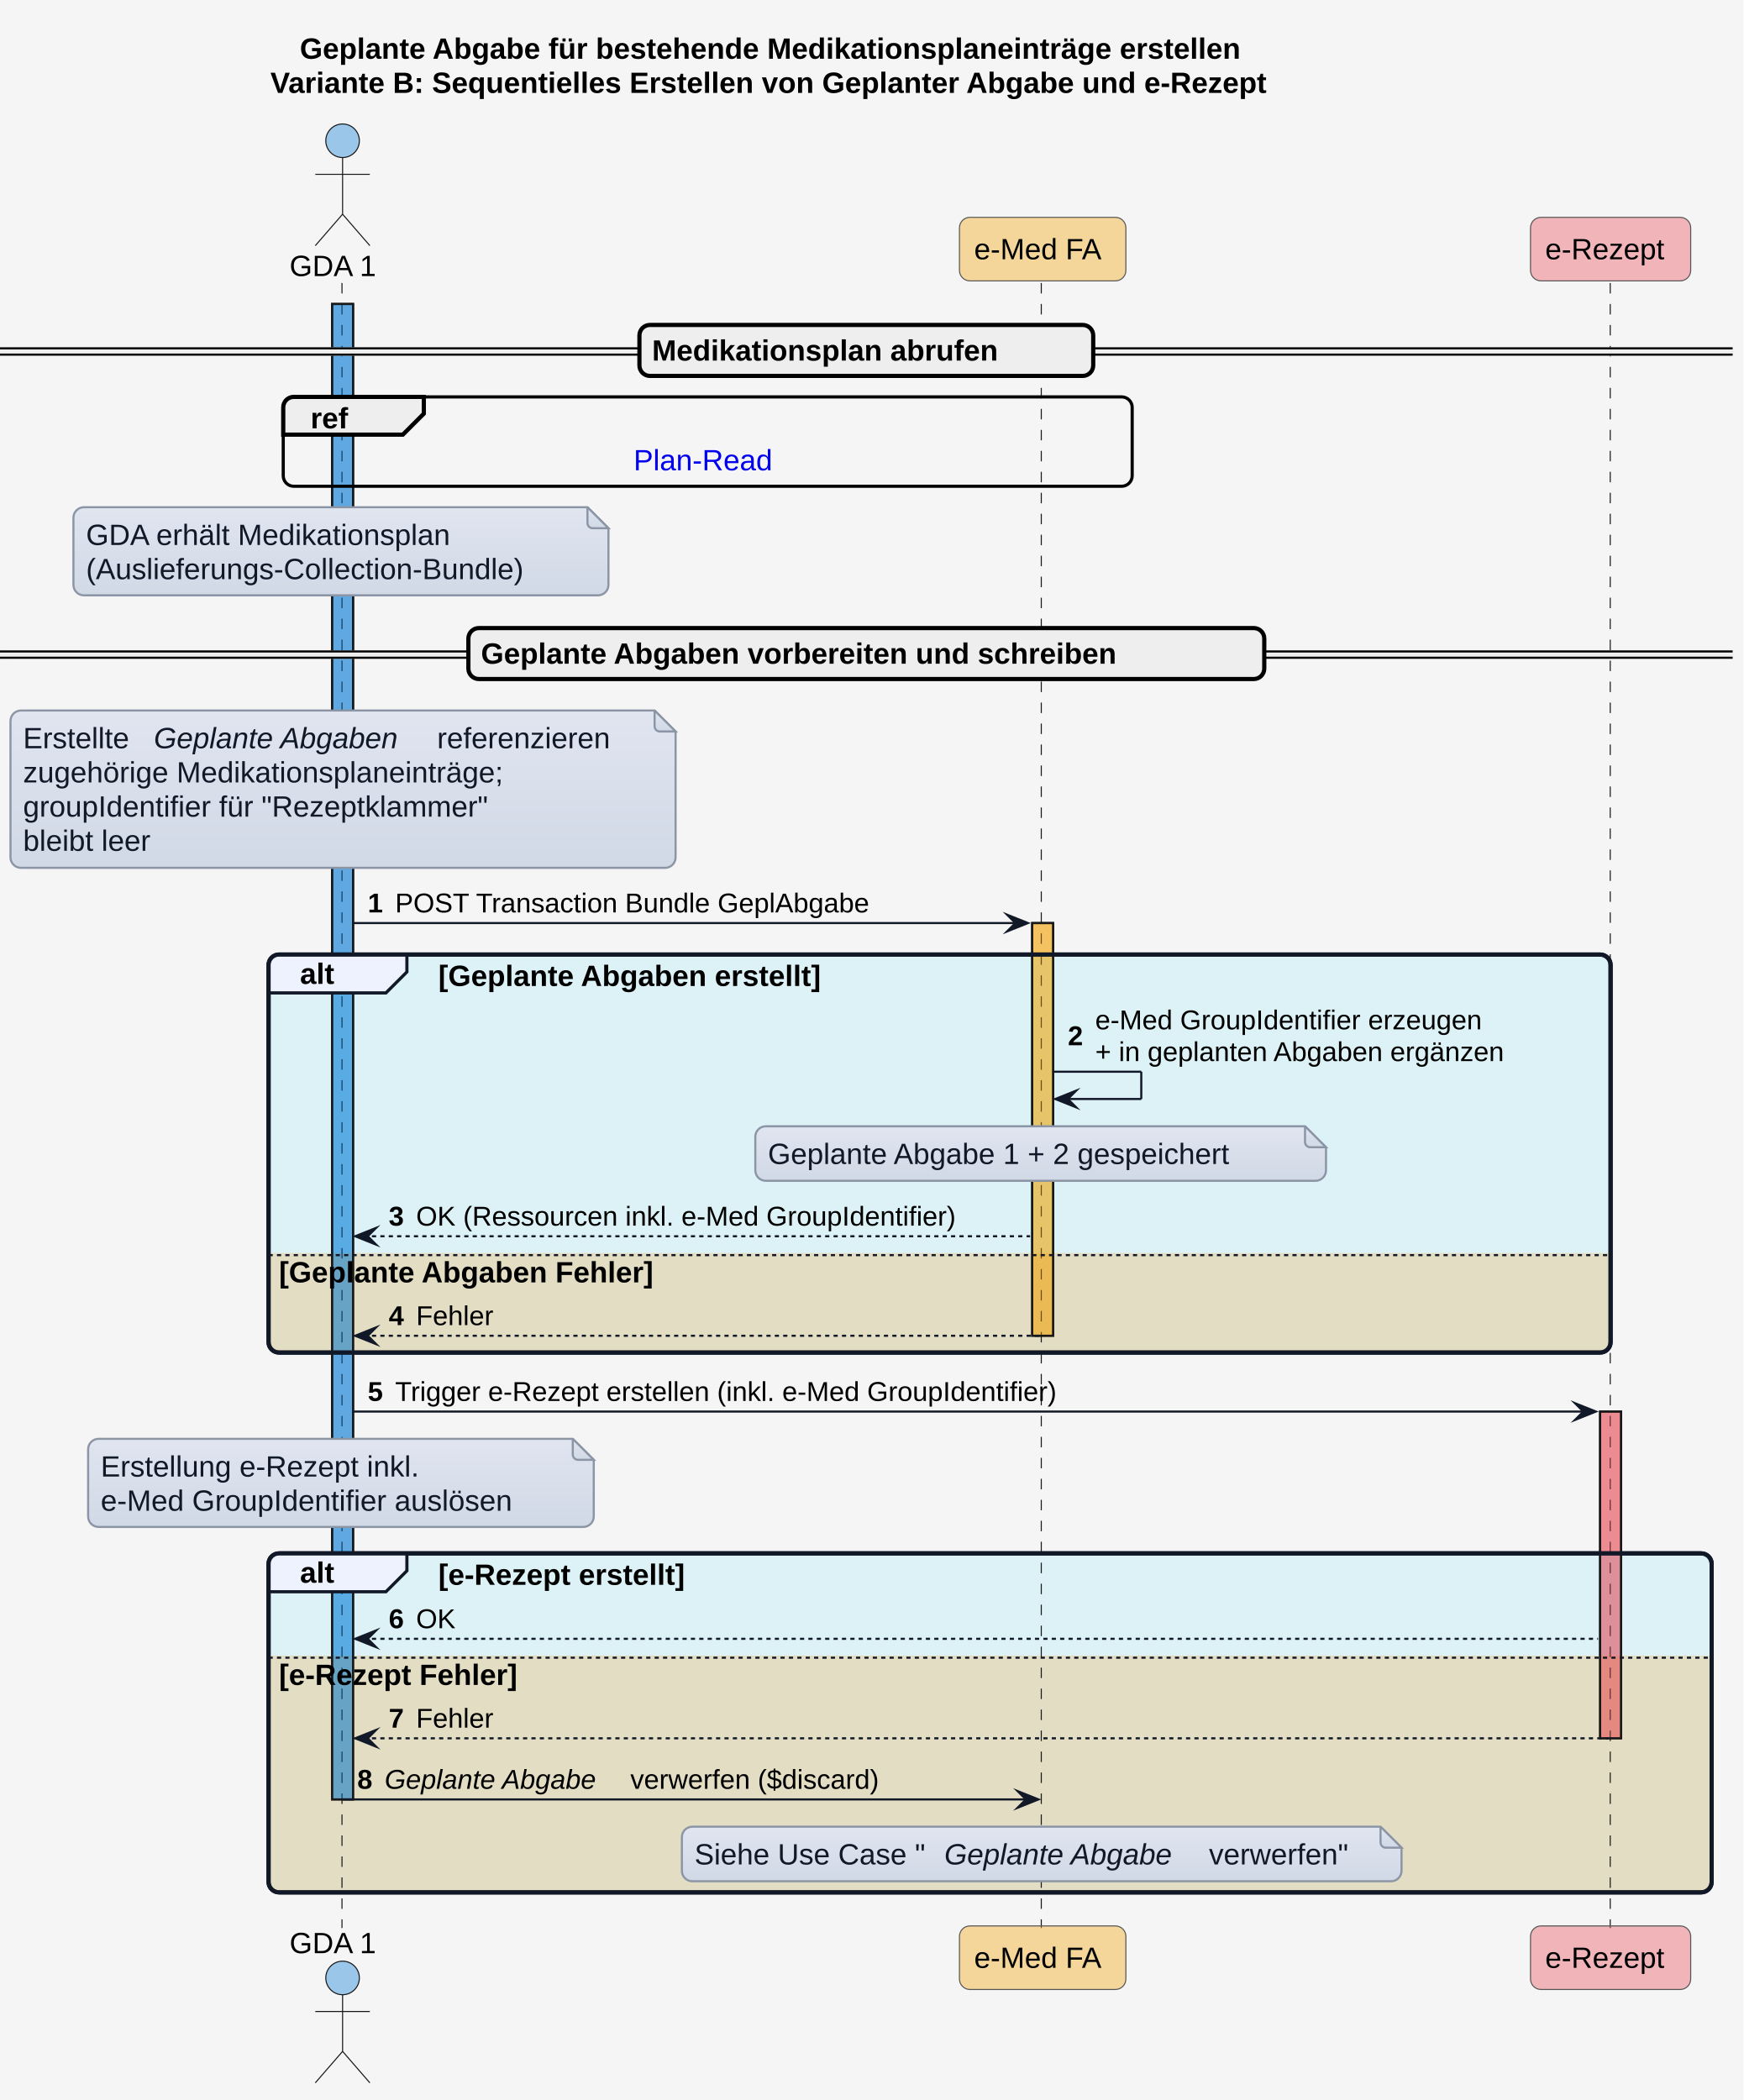
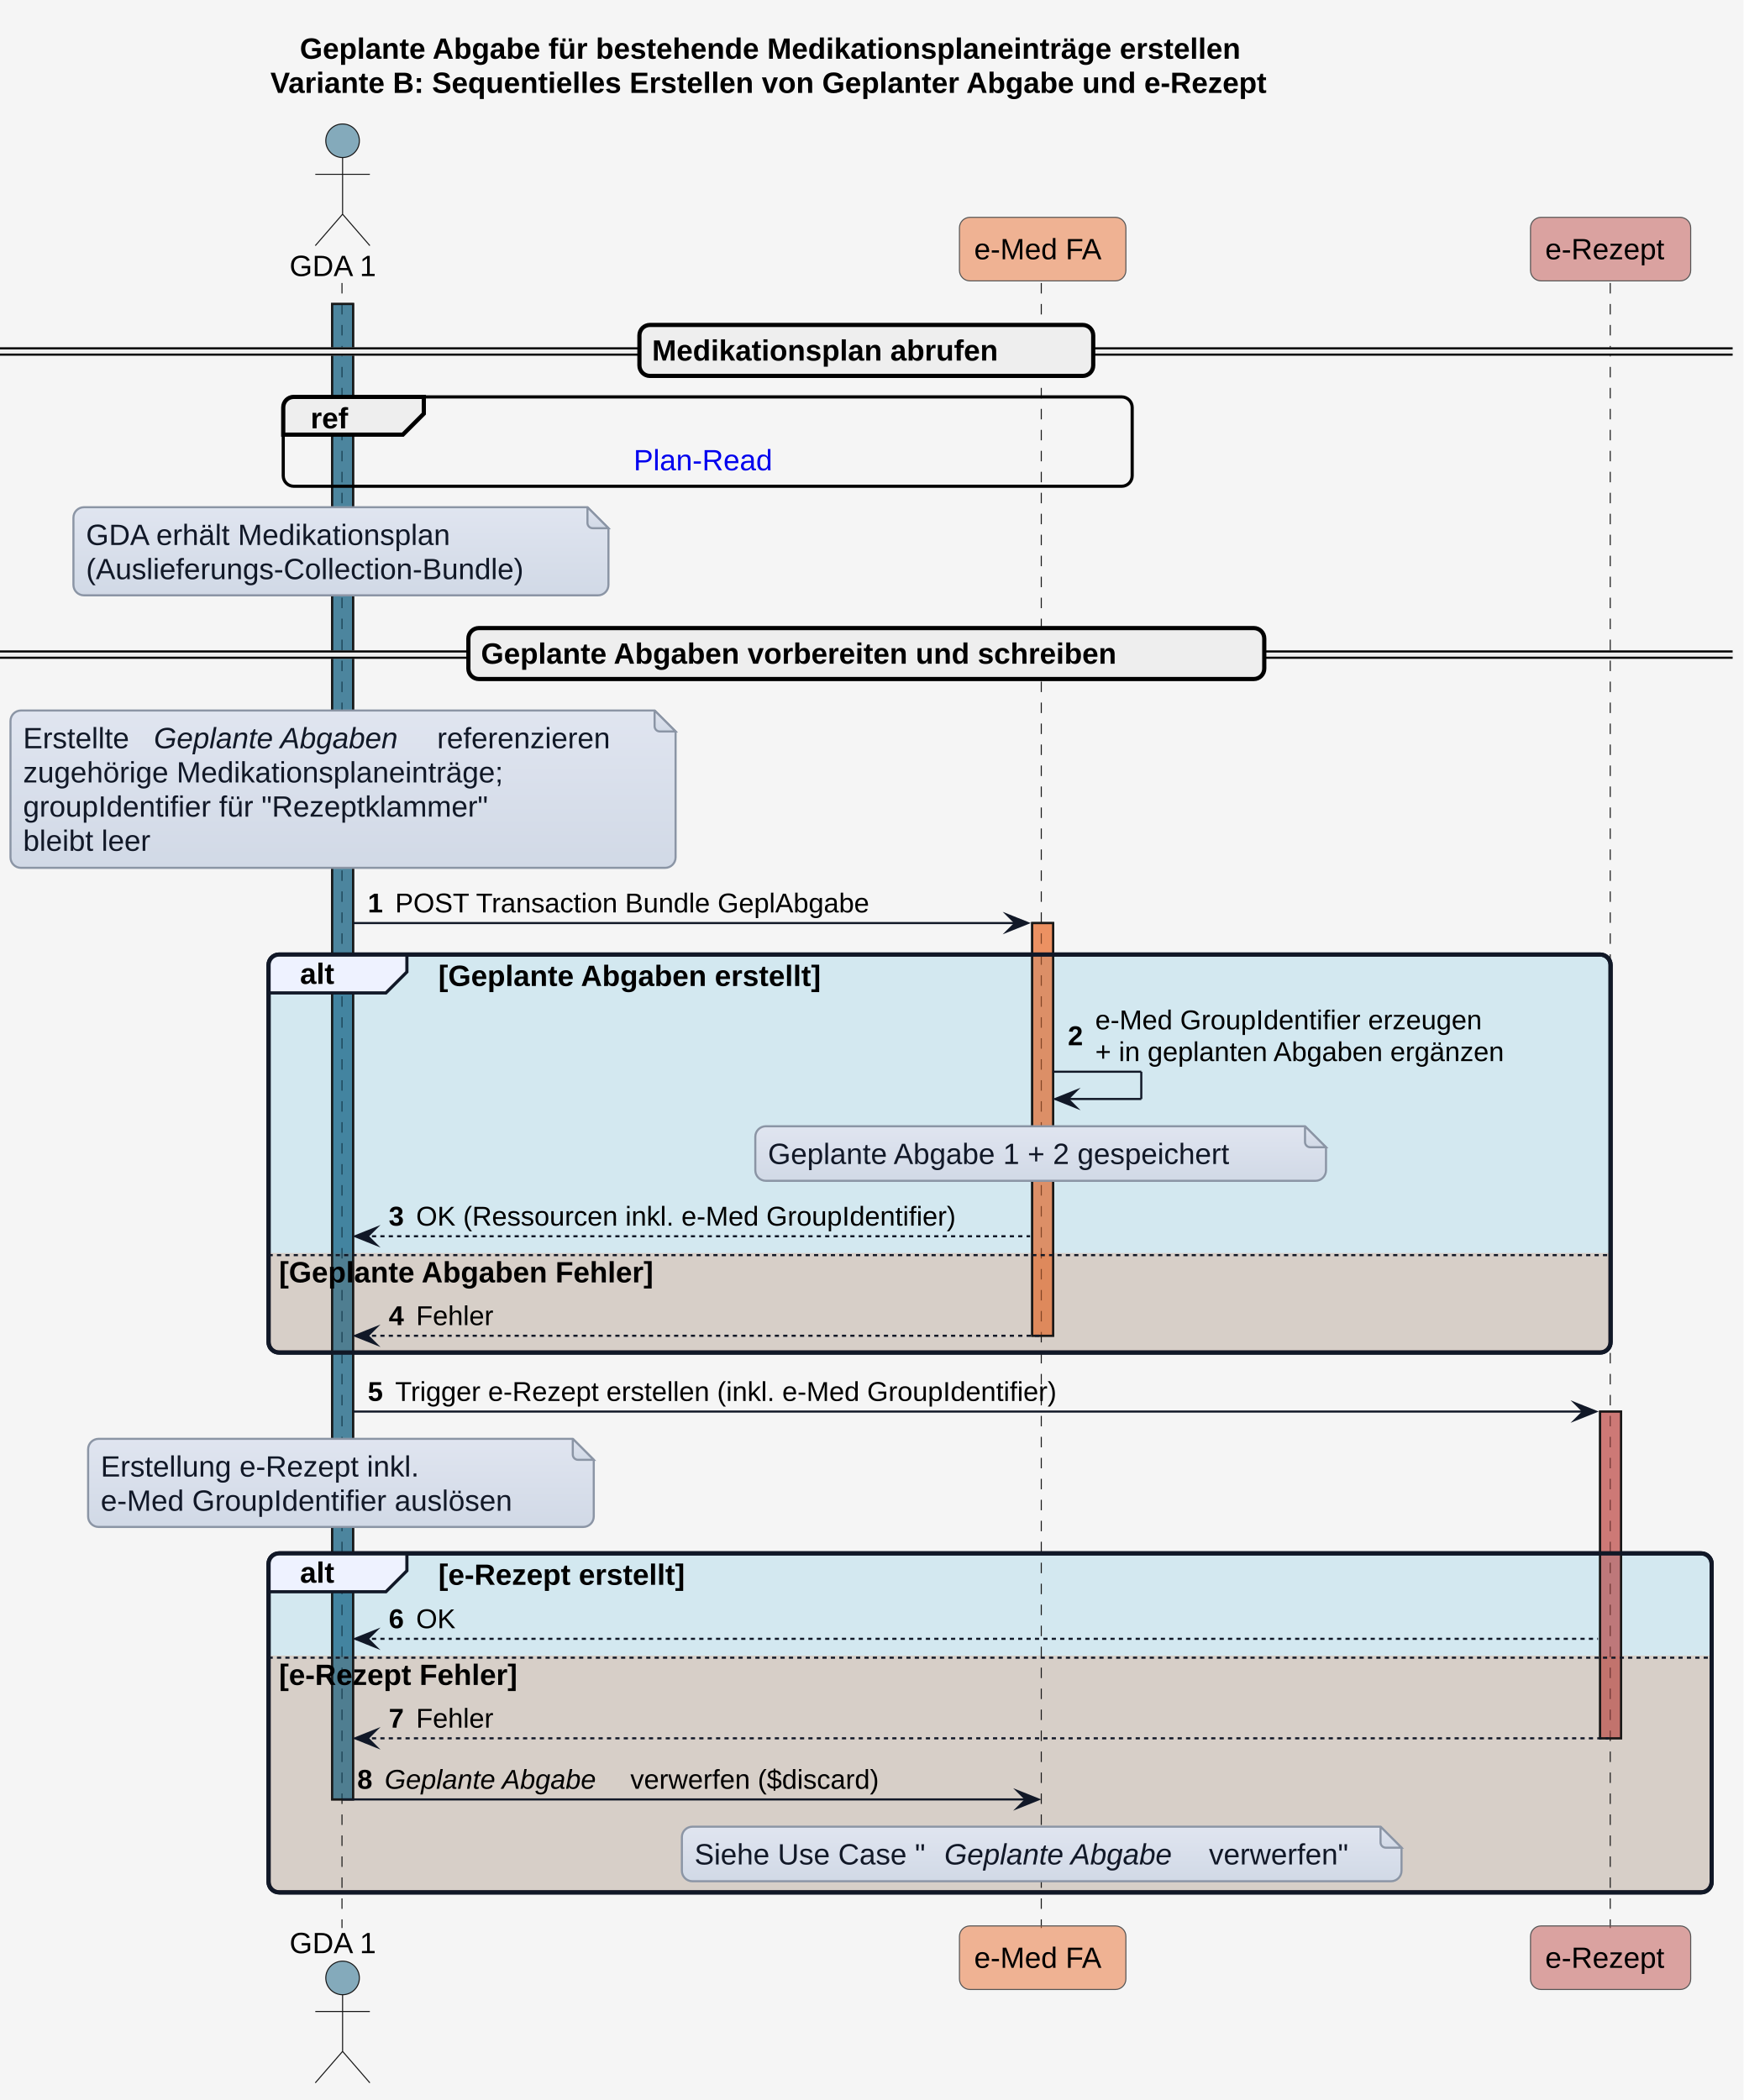
<svg xmlns="http://www.w3.org/2000/svg" xmlns:xlink="http://www.w3.org/1999/xlink" contentStyleType="text/css" data-diagram-type="SEQUENCE" height="1001px" preserveAspectRatio="none" style="width:831px;height:1001px;background:#F5F5F5;" version="1.1" viewBox="0 0 831 1001" width="831px" zoomAndPan="magnify">
  <defs>
-     <linearGradient id="gyvgssfk37a6o0" x1="50%" x2="50%" y1="0%" y2="100%">
+     <linearGradient id="g17s3wvm3pugr80" x1="50%" x2="50%" y1="0%" y2="100%">
      <stop offset="0%" stop-color="#E0E5F0" />
      <stop offset="100%" stop-color="#D1D9E6" />
    </linearGradient>
  </defs>
  <g>
    <rect fill="#F5F5F5" height="1001" style="stroke:none;stroke-width:1;" width="831" x="0" y="0" />
    <g class="title" data-source-line="1">
      <text fill="#000000" font-family="'Arial'" font-size="14" font-weight="700" lengthAdjust="spacing" textLength="539.014" x="142.903" y="27.995">Geplante Abgabe für bestehende Medikationsplaneinträge erstellen</text>
      <text fill="#000000" font-family="'Arial'" font-size="14" font-weight="700" lengthAdjust="spacing" textLength="567.096" x="128.862" y="44.292">Variante B: Sequentielles Erstellen von Geplanter Abgabe und e-Rezept</text>
    </g>
    <g>
-       <rect fill="#0078D4" fill-opacity="0.376" height="712.836" style="stroke:#181818;stroke-width:1;" width="10" x="158.282" y="144.891" />
+       <rect fill="#156082" fill-opacity="0.502" height="712.836" style="stroke:#181818;stroke-width:1;" width="10" x="158.282" y="144.891" />
    </g>
    <g>
-       <rect fill="#F5A403" fill-opacity="0.376" height="196.719" style="stroke:#181818;stroke-width:1;" width="10" x="491.962" y="439.992" />
+       <rect fill="#E97132" fill-opacity="0.502" height="196.719" style="stroke:#181818;stroke-width:1;" width="10" x="491.962" y="439.992" />
    </g>
    <g>
-       <rect fill="#E74856" fill-opacity="0.376" height="155.75" style="stroke:#181818;stroke-width:1;" width="10" x="762.648" y="672.844" />
+       <rect fill="#C0504D" fill-opacity="0.502" height="155.75" style="stroke:#181818;stroke-width:1;" width="10" x="762.648" y="672.844" />
    </g>
-     <rect fill="#50E6FF" fill-opacity="0.145" height="189.719" rx="5" ry="5" style="stroke:#111827;stroke-width:2;" width="639.648" x="128" y="454.992" />
-     <path d="M128,597.281 L767.648,597.281 L767.648,639.711 A5,5 0 0 1 762.648,644.711 L133,644.711 A5,5 0 0 1 128,639.711 L128,597.281" fill="#FF8C00" fill-opacity="0.208" style="stroke:none;stroke-width:1;" />
-     <rect fill="#50E6FF" fill-opacity="0.145" height="161.586" rx="5" ry="5" style="stroke:#111827;stroke-width:2;" width="687.82" x="128" y="740.438" />
-     <path d="M128,789.164 L815.82,789.164 L815.82,897.023 A5,5 0 0 1 810.82,902.023 L133,902.023 A5,5 0 0 1 128,897.023 L128,789.164" fill="#FF8C00" fill-opacity="0.208" style="stroke:none;stroke-width:1;" />
-     <g class="participant-lifeline" data-entity-uid="part1" data-qualified-name="GDA_1" data-source-line="50" id="part1-lifeline">
+     <rect fill="#0F9ED5" fill-opacity="0.145" height="189.719" rx="5" ry="5" style="stroke:#111827;stroke-width:2;" width="639.648" x="128" y="454.992" />
+     <path d="M128,597.281 L767.648,597.281 L767.648,639.711 A5,5 0 0 1 762.648,644.711 L133,644.711 A5,5 0 0 1 128,639.711 L128,597.281" fill="#E97132" fill-opacity="0.208" style="stroke:none;stroke-width:1;" />
+     <rect fill="#0F9ED5" fill-opacity="0.145" height="161.586" rx="5" ry="5" style="stroke:#111827;stroke-width:2;" width="687.82" x="128" y="740.438" />
+     <path d="M128,789.164 L815.82,789.164 L815.82,897.023 A5,5 0 0 1 810.82,902.023 L133,902.023 A5,5 0 0 1 128,897.023 L128,789.164" fill="#E97132" fill-opacity="0.208" style="stroke:none;stroke-width:1;" />
+     <g class="participant-lifeline" data-entity-uid="part1" data-qualified-name="GDA_1" data-source-line="52" id="part1-lifeline">
      <g>
        <rect fill="#000000" fill-opacity="0" height="784.133" width="8" x="159.282" y="134.891" />
        <line style="stroke:#181818;stroke-width:0.5;stroke-dasharray:5,5;" x1="163" x2="163" y1="134.891" y2="919.023" />
      </g>
    </g>
-     <g class="participant-lifeline" data-entity-uid="part2" data-qualified-name="eMed_FA" data-source-line="51" id="part2-lifeline">
+     <g class="participant-lifeline" data-entity-uid="part2" data-qualified-name="eMed_FA" data-source-line="53" id="part2-lifeline">
      <g>
        <rect fill="#000000" fill-opacity="0" height="784.133" width="8" x="492.962" y="134.891" />
        <line style="stroke:#181818;stroke-width:0.5;stroke-dasharray:5,5;" x1="496.3" x2="496.3" y1="134.891" y2="919.023" />
      </g>
    </g>
-     <g class="participant-lifeline" data-entity-uid="part3" data-qualified-name="e_Rezept" data-source-line="52" id="part3-lifeline">
+     <g class="participant-lifeline" data-entity-uid="part3" data-qualified-name="e_Rezept" data-source-line="54" id="part3-lifeline">
      <g>
        <rect fill="#000000" fill-opacity="0" height="784.133" width="8" x="763.648" y="134.891" />
        <line style="stroke:#181818;stroke-width:0.5;stroke-dasharray:5,5;" x1="767.476" x2="767.476" y1="134.891" y2="919.023" />
      </g>
    </g>
-     <g class="participant participant-head" data-entity-uid="part1" data-qualified-name="GDA_1" data-source-line="50" id="part1-head">
+     <g class="participant participant-head" data-entity-uid="part1" data-qualified-name="GDA_1" data-source-line="52" id="part1-head">
      <text fill="#000000" font-family="'Arial'" font-size="14" lengthAdjust="spacing" textLength="44.563" x="138" y="131.589">GDA 1</text>
-       <ellipse cx="163.282" cy="67.094" fill="#0078D4" fill-opacity="0.376" rx="8" ry="8" style="stroke:#181818;stroke-width:0.5;" />
+       <ellipse cx="163.282" cy="67.094" fill="#156082" fill-opacity="0.502" rx="8" ry="8" style="stroke:#181818;stroke-width:0.5;" />
      <path d="M163.282,75.094 L163.282,102.094 M150.282,83.094 L176.282,83.094 M163.282,102.094 L150.282,117.094 M163.282,102.094 L176.282,117.094" fill="none" style="stroke:#181818;stroke-width:0.5;" />
    </g>
-     <g class="participant participant-tail" data-entity-uid="part1" data-qualified-name="GDA_1" data-source-line="50" id="part1-tail">
+     <g class="participant participant-tail" data-entity-uid="part1" data-qualified-name="GDA_1" data-source-line="52" id="part1-tail">
      <text fill="#000000" font-family="'Arial'" font-size="14" lengthAdjust="spacing" textLength="44.563" x="138" y="931.019">GDA 1</text>
-       <ellipse cx="163.282" cy="942.82" fill="#0078D4" fill-opacity="0.376" rx="8" ry="8" style="stroke:#181818;stroke-width:0.5;" />
+       <ellipse cx="163.282" cy="942.82" fill="#156082" fill-opacity="0.502" rx="8" ry="8" style="stroke:#181818;stroke-width:0.5;" />
      <path d="M163.282,950.82 L163.282,977.82 M150.282,958.82 L176.282,958.82 M163.282,977.82 L150.282,992.82 M163.282,977.82 L176.282,992.82" fill="none" style="stroke:#181818;stroke-width:0.5;" />
    </g>
-     <g class="participant participant-head" data-entity-uid="part2" data-qualified-name="eMed_FA" data-source-line="51" id="part2-head">
-       <rect fill="#F5A403" fill-opacity="0.376" height="30.297" rx="5" ry="5" style="stroke:#555555;stroke-width:0.5;" width="79.324" x="457.3" y="103.594" />
+     <g class="participant participant-head" data-entity-uid="part2" data-qualified-name="eMed_FA" data-source-line="53" id="part2-head">
+       <rect fill="#E97132" fill-opacity="0.502" height="30.297" rx="5" ry="5" style="stroke:#555555;stroke-width:0.5;" width="79.324" x="457.3" y="103.594" />
      <text fill="#000000" font-family="'Arial'" font-size="14" lengthAdjust="spacing" textLength="65.324" x="464.3" y="123.589">e-Med FA</text>
    </g>
-     <g class="participant participant-tail" data-entity-uid="part2" data-qualified-name="eMed_FA" data-source-line="51" id="part2-tail">
-       <rect fill="#F5A403" fill-opacity="0.376" height="30.297" rx="5" ry="5" style="stroke:#555555;stroke-width:0.5;" width="79.324" x="457.3" y="918.023" />
+     <g class="participant participant-tail" data-entity-uid="part2" data-qualified-name="eMed_FA" data-source-line="53" id="part2-tail">
+       <rect fill="#E97132" fill-opacity="0.502" height="30.297" rx="5" ry="5" style="stroke:#555555;stroke-width:0.5;" width="79.324" x="457.3" y="918.023" />
      <text fill="#000000" font-family="'Arial'" font-size="14" lengthAdjust="spacing" textLength="65.324" x="464.3" y="938.019">e-Med FA</text>
    </g>
-     <g class="participant participant-head" data-entity-uid="part3" data-qualified-name="e_Rezept" data-source-line="52" id="part3-head">
-       <rect fill="#E74856" fill-opacity="0.376" height="30.297" rx="5" ry="5" style="stroke:#555555;stroke-width:0.5;" width="76.344" x="729.476" y="103.594" />
+     <g class="participant participant-head" data-entity-uid="part3" data-qualified-name="e_Rezept" data-source-line="54" id="part3-head">
+       <rect fill="#C0504D" fill-opacity="0.502" height="30.297" rx="5" ry="5" style="stroke:#555555;stroke-width:0.5;" width="76.344" x="729.476" y="103.594" />
      <text fill="#000000" font-family="'Arial'" font-size="14" lengthAdjust="spacing" textLength="62.344" x="736.476" y="123.589">e-Rezept</text>
    </g>
-     <g class="participant participant-tail" data-entity-uid="part3" data-qualified-name="e_Rezept" data-source-line="52" id="part3-tail">
-       <rect fill="#E74856" fill-opacity="0.376" height="30.297" rx="5" ry="5" style="stroke:#555555;stroke-width:0.5;" width="76.344" x="729.476" y="918.023" />
+     <g class="participant participant-tail" data-entity-uid="part3" data-qualified-name="e_Rezept" data-source-line="54" id="part3-tail">
+       <rect fill="#C0504D" fill-opacity="0.502" height="30.297" rx="5" ry="5" style="stroke:#555555;stroke-width:0.5;" width="76.344" x="729.476" y="918.023" />
      <text fill="#000000" font-family="'Arial'" font-size="14" lengthAdjust="spacing" textLength="62.344" x="736.476" y="938.019">e-Rezept</text>
    </g>
    <g>
-       <rect fill="#0078D4" fill-opacity="0.376" height="712.836" style="stroke:#181818;stroke-width:1;" width="10" x="158.282" y="144.891" />
+       <rect fill="#156082" fill-opacity="0.502" height="712.836" style="stroke:#181818;stroke-width:1;" width="10" x="158.282" y="144.891" />
    </g>
    <g>
-       <rect fill="#F5A403" fill-opacity="0.376" height="196.719" style="stroke:#181818;stroke-width:1;" width="10" x="491.962" y="439.992" />
+       <rect fill="#E97132" fill-opacity="0.502" height="196.719" style="stroke:#181818;stroke-width:1;" width="10" x="491.962" y="439.992" />
    </g>
    <g>
-       <rect fill="#E74856" fill-opacity="0.376" height="155.75" style="stroke:#181818;stroke-width:1;" width="10" x="762.648" y="672.844" />
+       <rect fill="#C0504D" fill-opacity="0.502" height="155.75" style="stroke:#181818;stroke-width:1;" width="10" x="762.648" y="672.844" />
    </g>
    <rect fill="#EEEEEE" height="3" rx="5" ry="5" style="stroke:#EEEEEE;stroke-width:1;" width="825.82" x="0" y="166.039" />
    <line style="stroke:#000000;stroke-width:1;" x1="0" x2="825.82" y1="166.039" y2="166.039" />
    <line style="stroke:#000000;stroke-width:1;" x1="0" x2="825.82" y1="169.039" y2="169.039" />
    <rect fill="#EEEEEE" height="24.297" rx="5" ry="5" style="stroke:#000000;stroke-width:2;" width="216.289" x="304.765" y="154.891" />
    <text fill="#000000" font-family="'Arial'" font-size="14" font-weight="700" lengthAdjust="spacing" textLength="197.415" x="310.765" y="171.886">Medikationsplan abrufen</text>
    <rect fill="none" height="42.594" rx="5" ry="5" style="stroke:#000000;stroke-width:1.5;" width="404.624" x="135" y="189.188" />
    <path d="M140,189.188 L202,189.188 L202,197.188 L192,207.188 L135,207.188 L135,194.188 A5,5 0 0 1 140,189.188" fill="#EEEEEE" style="stroke:#000000;stroke-width:2;" />
    <text fill="#000000" font-family="'Arial'" font-size="14" font-weight="700" lengthAdjust="spacing" textLength="22.49" x="148" y="204.183">ref</text>
    <a href="interactions.html#sequenzdiagramm-plan-read" target="_top" title="interactions.html#sequenzdiagramm-plan-read" xlink:actuate="onRequest" xlink:href="interactions.html#sequenzdiagramm-plan-read" xlink:show="new" xlink:title="interactions.html#sequenzdiagramm-plan-read" xlink:type="simple">
      <text fill="#0000EE" font-family="'Arial'" font-size="14" lengthAdjust="spacing" textLength="70.643" x="301.991" y="224.183">Plan-Read</text>
    </a>
-     <path d="M35,246.781 L35,278.781 A5,5 0 0 0 40,283.781 L285,283.781 A5,5 0 0 0 290,278.781 L290,251.781 L280,241.781 L40,241.781 A5,5 0 0 0 35,246.781" fill="url(#gyvgssfk37a6o0)" style="stroke:#8B95A5;stroke-width:1;" />
-     <path d="M280,241.781 L280,249.281 A2.5,2.5 0 0 0 282.5,251.781 L290,251.781 L280,241.781" fill="url(#gyvgssfk37a6o0)" style="stroke:#8B95A5;stroke-width:1;" />
+     <path d="M35,246.781 L35,278.781 A5,5 0 0 0 40,283.781 L285,283.781 A5,5 0 0 0 290,278.781 L290,251.781 L280,241.781 L40,241.781 A5,5 0 0 0 35,246.781" fill="url(#g17s3wvm3pugr80)" style="stroke:#8B95A5;stroke-width:1;" />
+     <path d="M280,241.781 L280,249.281 A2.5,2.5 0 0 0 282.5,251.781 L290,251.781 L280,241.781" fill="url(#g17s3wvm3pugr80)" style="stroke:#8B95A5;stroke-width:1;" />
    <text fill="#111827" font-family="'Arial'" font-size="14" lengthAdjust="spacing" textLength="195.802" x="41" y="259.776">GDA erhält Medikationsplan</text>
    <text fill="#111827" font-family="'Arial'" font-size="14" lengthAdjust="spacing" textLength="234.377" x="41" y="276.073">(Auslieferungs-Collection-Bundle)</text>
    <rect fill="#EEEEEE" height="3" rx="5" ry="5" style="stroke:#EEEEEE;stroke-width:1;" width="825.82" x="0" y="310.523" />
    <line style="stroke:#000000;stroke-width:1;" x1="0" x2="825.82" y1="310.523" y2="310.523" />
    <line style="stroke:#000000;stroke-width:1;" x1="0" x2="825.82" y1="313.523" y2="313.523" />
    <rect fill="#EEEEEE" height="24.297" rx="5" ry="5" style="stroke:#000000;stroke-width:2;" width="379.34" x="223.24" y="299.375" />
    <text fill="#000000" font-family="'Arial'" font-size="14" font-weight="700" lengthAdjust="spacing" textLength="360.466" x="229.24" y="316.37">Geplante Abgaben vorbereiten und schreiben</text>
-     <path d="M5,343.672 L5,408.672 A5,5 0 0 0 10,413.672 L317,413.672 A5,5 0 0 0 322,408.672 L322,348.672 L312,338.672 L10,338.672 A5,5 0 0 0 5,343.672" fill="url(#gyvgssfk37a6o0)" style="stroke:#8B95A5;stroke-width:1;" />
-     <path d="M312,338.672 L312,346.172 A2.5,2.5 0 0 0 314.5,348.672 L322,348.672 L312,338.672" fill="url(#gyvgssfk37a6o0)" style="stroke:#8B95A5;stroke-width:1;" />
+     <path d="M5,343.672 L5,408.672 A5,5 0 0 0 10,413.672 L317,413.672 A5,5 0 0 0 322,408.672 L322,348.672 L312,338.672 L10,338.672 A5,5 0 0 0 5,343.672" fill="url(#g17s3wvm3pugr80)" style="stroke:#8B95A5;stroke-width:1;" />
+     <path d="M312,338.672 L312,346.172 A2.5,2.5 0 0 0 314.5,348.672 L322,348.672 L312,338.672" fill="url(#g17s3wvm3pugr80)" style="stroke:#8B95A5;stroke-width:1;" />
    <text fill="#111827" font-family="'Arial'" font-size="14" lengthAdjust="spacing" textLength="57.88" x="11" y="356.667">Erstellte</text>
    <text fill="#111827" font-family="'Arial'" font-size="14" font-style="italic" lengthAdjust="spacing" textLength="130.546" x="73.33" y="356.667">Geplante Abgaben</text>
    <text fill="#111827" font-family="'Arial'" font-size="14" lengthAdjust="spacing" textLength="94.247" x="208.326" y="356.667">referenzieren</text>
    <text fill="#111827" font-family="'Arial'" font-size="14" lengthAdjust="spacing" textLength="260.668" x="11" y="372.964">zugehörige Medikationsplaneinträge;</text>
    <text fill="#111827" font-family="'Arial'" font-size="14" lengthAdjust="spacing" textLength="256.272" x="11" y="389.261">groupIdentifier für "Rezeptklammer"</text>
    <text fill="#111827" font-family="'Arial'" font-size="14" lengthAdjust="spacing" textLength="70.978" x="11" y="405.558">bleibt leer</text>
-     <g class="message" data-entity-1="part1" data-entity-2="part2" data-source-line="75" id="msg1">
+     <g class="message" data-entity-1="part1" data-entity-2="part2" data-source-line="77" id="msg1">
      <polygon fill="#111827" points="479.962,435.992,489.962,439.992,479.962,443.992,483.962,439.992" style="stroke:#111827;stroke-width:1;stroke-linejoin:miter;stroke-miterlimit:10;" />
      <line style="stroke:#111827;stroke-width:1;" x1="168.282" x2="485.962" y1="439.992" y2="439.992" />
      <text fill="#000000" font-family="'Arial'" font-size="13" font-weight="700" lengthAdjust="spacing" textLength="9.045" x="175.282" y="434.926">1</text>
      <text fill="#000000" font-family="'Arial'" font-size="13" lengthAdjust="spacing" textLength="247.749" x="188.327" y="434.926">POST Transaction Bundle GeplAbgabe</text>
    </g>
    <path d="M133,454.992 L193.939,454.992 L193.939,463.289 L183.939,473.289 L128,473.289 L128,459.992 A5,5 0 0 1 133,454.992" fill="#EEF2FF" style="stroke:#111827;stroke-width:1.5;" />
    <rect fill="none" height="189.719" rx="5" ry="5" style="stroke:#111827;stroke-width:2;" width="639.648" x="128" y="454.992" />
    <text fill="#000000" font-family="'Arial'" font-size="14" font-weight="700" lengthAdjust="spacing" textLength="20.939" x="143" y="468.987">alt</text>
    <text fill="#000000" font-family="'Arial'" font-size="14" font-weight="700" lengthAdjust="spacing" textLength="220.972" x="208.939" y="469.987">[Geplante Abgaben erstellt]</text>
-     <g class="message" data-entity-1="part2" data-entity-2="part2" data-source-line="80" id="msg2">
+     <g class="message" data-entity-1="part2" data-entity-2="part2" data-source-line="82" id="msg2">
      <line style="stroke:#111827;stroke-width:1;" x1="501.962" x2="543.962" y1="510.852" y2="510.852" />
      <line style="stroke:#111827;stroke-width:1;" x1="543.962" x2="543.962" y1="510.852" y2="523.852" />
      <line style="stroke:#111827;stroke-width:1;" x1="502.962" x2="543.962" y1="523.852" y2="523.852" />
      <polygon fill="#111827" points="512.962,519.852,502.962,523.852,512.962,527.852,508.962,523.852" style="stroke:#111827;stroke-width:1;stroke-linejoin:miter;stroke-miterlimit:10;" />
      <text fill="#000000" font-family="'Arial'" font-size="13" font-weight="700" lengthAdjust="spacing" textLength="9.045" x="508.962" y="498.219">2</text>
      <text fill="#000000" font-family="'Arial'" font-size="13" lengthAdjust="spacing" textLength="207.74" x="522.007" y="490.653">e-Med GroupIdentifier erzeugen</text>
      <text fill="#000000" font-family="'Arial'" font-size="13" lengthAdjust="spacing" textLength="223.641" x="522.007" y="505.786">+ in geplanten Abgaben ergänzen</text>
    </g>
-     <path d="M360,541.852 L360,557.852 A5,5 0 0 0 365,562.852 L627,562.852 A5,5 0 0 0 632,557.852 L632,546.852 L622,536.852 L365,536.852 A5,5 0 0 0 360,541.852" fill="url(#gyvgssfk37a6o0)" style="stroke:#8B95A5;stroke-width:1;" />
-     <path d="M622,536.852 L622,544.352 A2.5,2.5 0 0 0 624.5,546.852 L632,546.852 L622,536.852" fill="url(#gyvgssfk37a6o0)" style="stroke:#8B95A5;stroke-width:1;" />
+     <path d="M360,541.852 L360,557.852 A5,5 0 0 0 365,562.852 L627,562.852 A5,5 0 0 0 632,557.852 L632,546.852 L622,536.852 L365,536.852 A5,5 0 0 0 360,541.852" fill="url(#g17s3wvm3pugr80)" style="stroke:#8B95A5;stroke-width:1;" />
+     <path d="M622,536.852 L622,544.352 A2.5,2.5 0 0 0 624.5,546.852 L632,546.852 L622,536.852" fill="url(#g17s3wvm3pugr80)" style="stroke:#8B95A5;stroke-width:1;" />
    <text fill="#111827" font-family="'Arial'" font-size="14" lengthAdjust="spacing" textLength="251.631" x="366" y="554.847">Geplante Abgabe 1 + 2 gespeichert</text>
-     <g class="message" data-entity-1="part2" data-entity-2="part1" data-source-line="86" id="msg3">
+     <g class="message" data-entity-1="part2" data-entity-2="part1" data-source-line="88" id="msg3">
      <polygon fill="#111827" points="179.282,585.281,169.282,589.281,179.282,593.281,175.282,589.281" style="stroke:#111827;stroke-width:1;stroke-linejoin:miter;stroke-miterlimit:10;" />
      <line style="stroke:#111827;stroke-width:1;stroke-dasharray:2,2;" x1="173.282" x2="490.962" y1="589.281" y2="589.281" />
      <text fill="#000000" font-family="'Arial'" font-size="13" font-weight="700" lengthAdjust="spacing" textLength="9.045" x="185.282" y="584.215">3</text>
      <text fill="#000000" font-family="'Arial'" font-size="13" lengthAdjust="spacing" textLength="286.635" x="198.327" y="584.215">OK (Ressourcen inkl. e-Med GroupIdentifier)</text>
    </g>
    <line style="stroke:#111827;stroke-width:1;stroke-dasharray:2,2;" x1="128" x2="767.648" y1="598.281" y2="598.281" />
    <text fill="#000000" font-family="'Arial'" font-size="14" font-weight="700" lengthAdjust="spacing" textLength="213.985" x="133" y="611.276">[Geplante Abgaben Fehler]</text>
-     <g class="message" data-entity-1="part2" data-entity-2="part1" data-source-line="90" id="msg4">
+     <g class="message" data-entity-1="part2" data-entity-2="part1" data-source-line="92" id="msg4">
      <polygon fill="#111827" points="179.282,632.711,169.282,636.711,179.282,640.711,175.282,636.711" style="stroke:#111827;stroke-width:1;stroke-linejoin:miter;stroke-miterlimit:10;" />
      <line style="stroke:#111827;stroke-width:1;stroke-dasharray:2,2;" x1="173.282" x2="495.962" y1="636.711" y2="636.711" />
      <text fill="#000000" font-family="'Arial'" font-size="13" font-weight="700" lengthAdjust="spacing" textLength="9.045" x="185.282" y="631.645">4</text>
      <text fill="#000000" font-family="'Arial'" font-size="13" lengthAdjust="spacing" textLength="40.669" x="198.327" y="631.645">Fehler</text>
    </g>
-     <g class="message" data-entity-1="part1" data-entity-2="part3" data-source-line="95" id="msg5">
+     <g class="message" data-entity-1="part1" data-entity-2="part3" data-source-line="97" id="msg5">
      <polygon fill="#111827" points="750.648,668.844,760.648,672.844,750.648,676.844,754.648,672.844" style="stroke:#111827;stroke-width:1;stroke-linejoin:miter;stroke-miterlimit:10;" />
      <line style="stroke:#111827;stroke-width:1;" x1="168.282" x2="756.648" y1="672.844" y2="672.844" />
      <text fill="#000000" font-family="'Arial'" font-size="13" font-weight="700" lengthAdjust="spacing" textLength="9.045" x="175.282" y="667.778">5</text>
      <text fill="#000000" font-family="'Arial'" font-size="13" lengthAdjust="spacing" textLength="357.817" x="188.327" y="667.778">Trigger e-Rezept erstellen (inkl. e-Med GroupIdentifier)</text>
    </g>
-     <path d="M42,690.844 L42,722.844 A5,5 0 0 0 47,727.844 L278,727.844 A5,5 0 0 0 283,722.844 L283,695.844 L273,685.844 L47,685.844 A5,5 0 0 0 42,690.844" fill="url(#gyvgssfk37a6o0)" style="stroke:#8B95A5;stroke-width:1;" />
-     <path d="M273,685.844 L273,693.344 A2.5,2.5 0 0 0 275.5,695.844 L283,695.844 L273,685.844" fill="url(#gyvgssfk37a6o0)" style="stroke:#8B95A5;stroke-width:1;" />
+     <path d="M42,690.844 L42,722.844 A5,5 0 0 0 47,727.844 L278,727.844 A5,5 0 0 0 283,722.844 L283,695.844 L273,685.844 L47,685.844 A5,5 0 0 0 42,690.844" fill="url(#g17s3wvm3pugr80)" style="stroke:#8B95A5;stroke-width:1;" />
+     <path d="M273,685.844 L273,693.344 A2.5,2.5 0 0 0 275.5,695.844 L283,695.844 L273,685.844" fill="url(#g17s3wvm3pugr80)" style="stroke:#8B95A5;stroke-width:1;" />
    <text fill="#111827" font-family="'Arial'" font-size="14" lengthAdjust="spacing" textLength="170.864" x="48" y="703.839">Erstellung e-Rezept inkl.</text>
    <text fill="#111827" font-family="'Arial'" font-size="14" lengthAdjust="spacing" textLength="220.124" x="48" y="720.136">e-Med GroupIdentifier auslösen</text>
    <path d="M133,740.438 L193.939,740.438 L193.939,748.734 L183.939,758.734 L128,758.734 L128,745.438 A5,5 0 0 1 133,740.438" fill="#EEF2FF" style="stroke:#111827;stroke-width:1.5;" />
    <rect fill="none" height="161.586" rx="5" ry="5" style="stroke:#111827;stroke-width:2;" width="687.82" x="128" y="740.438" />
    <text fill="#000000" font-family="'Arial'" font-size="14" font-weight="700" lengthAdjust="spacing" textLength="20.939" x="143" y="754.433">alt</text>
    <text fill="#000000" font-family="'Arial'" font-size="14" font-weight="700" lengthAdjust="spacing" textLength="144.819" x="208.939" y="755.433">[e-Rezept erstellt]</text>
-     <g class="message" data-entity-1="part3" data-entity-2="part1" data-source-line="103" id="msg6">
+     <g class="message" data-entity-1="part3" data-entity-2="part1" data-source-line="105" id="msg6">
      <polygon fill="#111827" points="179.282,777.164,169.282,781.164,179.282,785.164,175.282,781.164" style="stroke:#111827;stroke-width:1;stroke-linejoin:miter;stroke-miterlimit:10;" />
      <line style="stroke:#111827;stroke-width:1;stroke-dasharray:2,2;" x1="173.282" x2="761.648" y1="781.164" y2="781.164" />
      <text fill="#000000" font-family="'Arial'" font-size="13" font-weight="700" lengthAdjust="spacing" textLength="9.045" x="185.282" y="776.098">6</text>
      <text fill="#000000" font-family="'Arial'" font-size="13" lengthAdjust="spacing" textLength="18.757" x="198.327" y="776.098">OK</text>
    </g>
    <line style="stroke:#111827;stroke-width:1;stroke-dasharray:2,2;" x1="128" x2="815.82" y1="790.164" y2="790.164" />
    <text fill="#000000" font-family="'Arial'" font-size="14" font-weight="700" lengthAdjust="spacing" textLength="137.833" x="133" y="803.159">[e-Rezept Fehler]</text>
-     <g class="message" data-entity-1="part3" data-entity-2="part1" data-source-line="106" id="msg7">
+     <g class="message" data-entity-1="part3" data-entity-2="part1" data-source-line="108" id="msg7">
      <polygon fill="#111827" points="179.282,824.594,169.282,828.594,179.282,832.594,175.282,828.594" style="stroke:#111827;stroke-width:1;stroke-linejoin:miter;stroke-miterlimit:10;" />
      <line style="stroke:#111827;stroke-width:1;stroke-dasharray:2,2;" x1="173.282" x2="766.648" y1="828.594" y2="828.594" />
      <text fill="#000000" font-family="'Arial'" font-size="13" font-weight="700" lengthAdjust="spacing" textLength="9.045" x="185.282" y="823.528">7</text>
      <text fill="#000000" font-family="'Arial'" font-size="13" lengthAdjust="spacing" textLength="40.669" x="198.327" y="823.528">Fehler</text>
    </g>
-     <g class="message" data-entity-1="part1" data-entity-2="part2" data-source-line="108" id="msg8">
+     <g class="message" data-entity-1="part1" data-entity-2="part2" data-source-line="110" id="msg8">
      <polygon fill="#111827" points="484.962,853.727,494.962,857.727,484.962,861.727,488.962,857.727" style="stroke:#111827;stroke-width:1;stroke-linejoin:miter;stroke-miterlimit:10;" />
      <line style="stroke:#111827;stroke-width:1;" x1="163.282" x2="490.962" y1="857.727" y2="857.727" />
      <text fill="#000000" font-family="'Arial'" font-size="13" font-weight="700" lengthAdjust="spacing" textLength="9.045" x="170.282" y="852.661">8</text>
      <text fill="#000000" font-family="'Arial'" font-size="13" font-style="italic" lengthAdjust="spacing" textLength="112.982" x="183.327" y="852.661">Geplante Abgabe</text>
      <text fill="#000000" font-family="'Arial'" font-size="13" lengthAdjust="spacing" textLength="135.719" x="300.441" y="852.661">verwerfen ($discard)</text>
    </g>
-     <path d="M325,875.727 L325,891.727 A5,5 0 0 0 330,896.727 L663,896.727 A5,5 0 0 0 668,891.727 L668,880.727 L658,870.727 L330,870.727 A5,5 0 0 0 325,875.727" fill="url(#gyvgssfk37a6o0)" style="stroke:#8B95A5;stroke-width:1;" />
-     <path d="M658,870.727 L658,878.227 A2.5,2.5 0 0 0 660.5,880.727 L668,880.727 L658,870.727" fill="url(#gyvgssfk37a6o0)" style="stroke:#8B95A5;stroke-width:1;" />
+     <path d="M325,875.727 L325,891.727 A5,5 0 0 0 330,896.727 L663,896.727 A5,5 0 0 0 668,891.727 L668,880.727 L658,870.727 L330,870.727 A5,5 0 0 0 325,875.727" fill="url(#g17s3wvm3pugr80)" style="stroke:#8B95A5;stroke-width:1;" />
+     <path d="M658,870.727 L658,878.227 A2.5,2.5 0 0 0 660.5,880.727 L668,880.727 L658,870.727" fill="url(#g17s3wvm3pugr80)" style="stroke:#8B95A5;stroke-width:1;" />
    <text fill="#111827" font-family="'Arial'" font-size="14" lengthAdjust="spacing" textLength="119.082" x="331" y="888.722">Siehe Use Case "</text>
    <text fill="#111827" font-family="'Arial'" font-size="14" font-style="italic" lengthAdjust="spacing" textLength="121.673" x="450.082" y="888.722">Geplante Abgabe</text>
    <text fill="#111827" font-family="'Arial'" font-size="14" lengthAdjust="spacing" textLength="77.328" x="576.205" y="888.722">verwerfen"</text>
  </g>
</svg>
